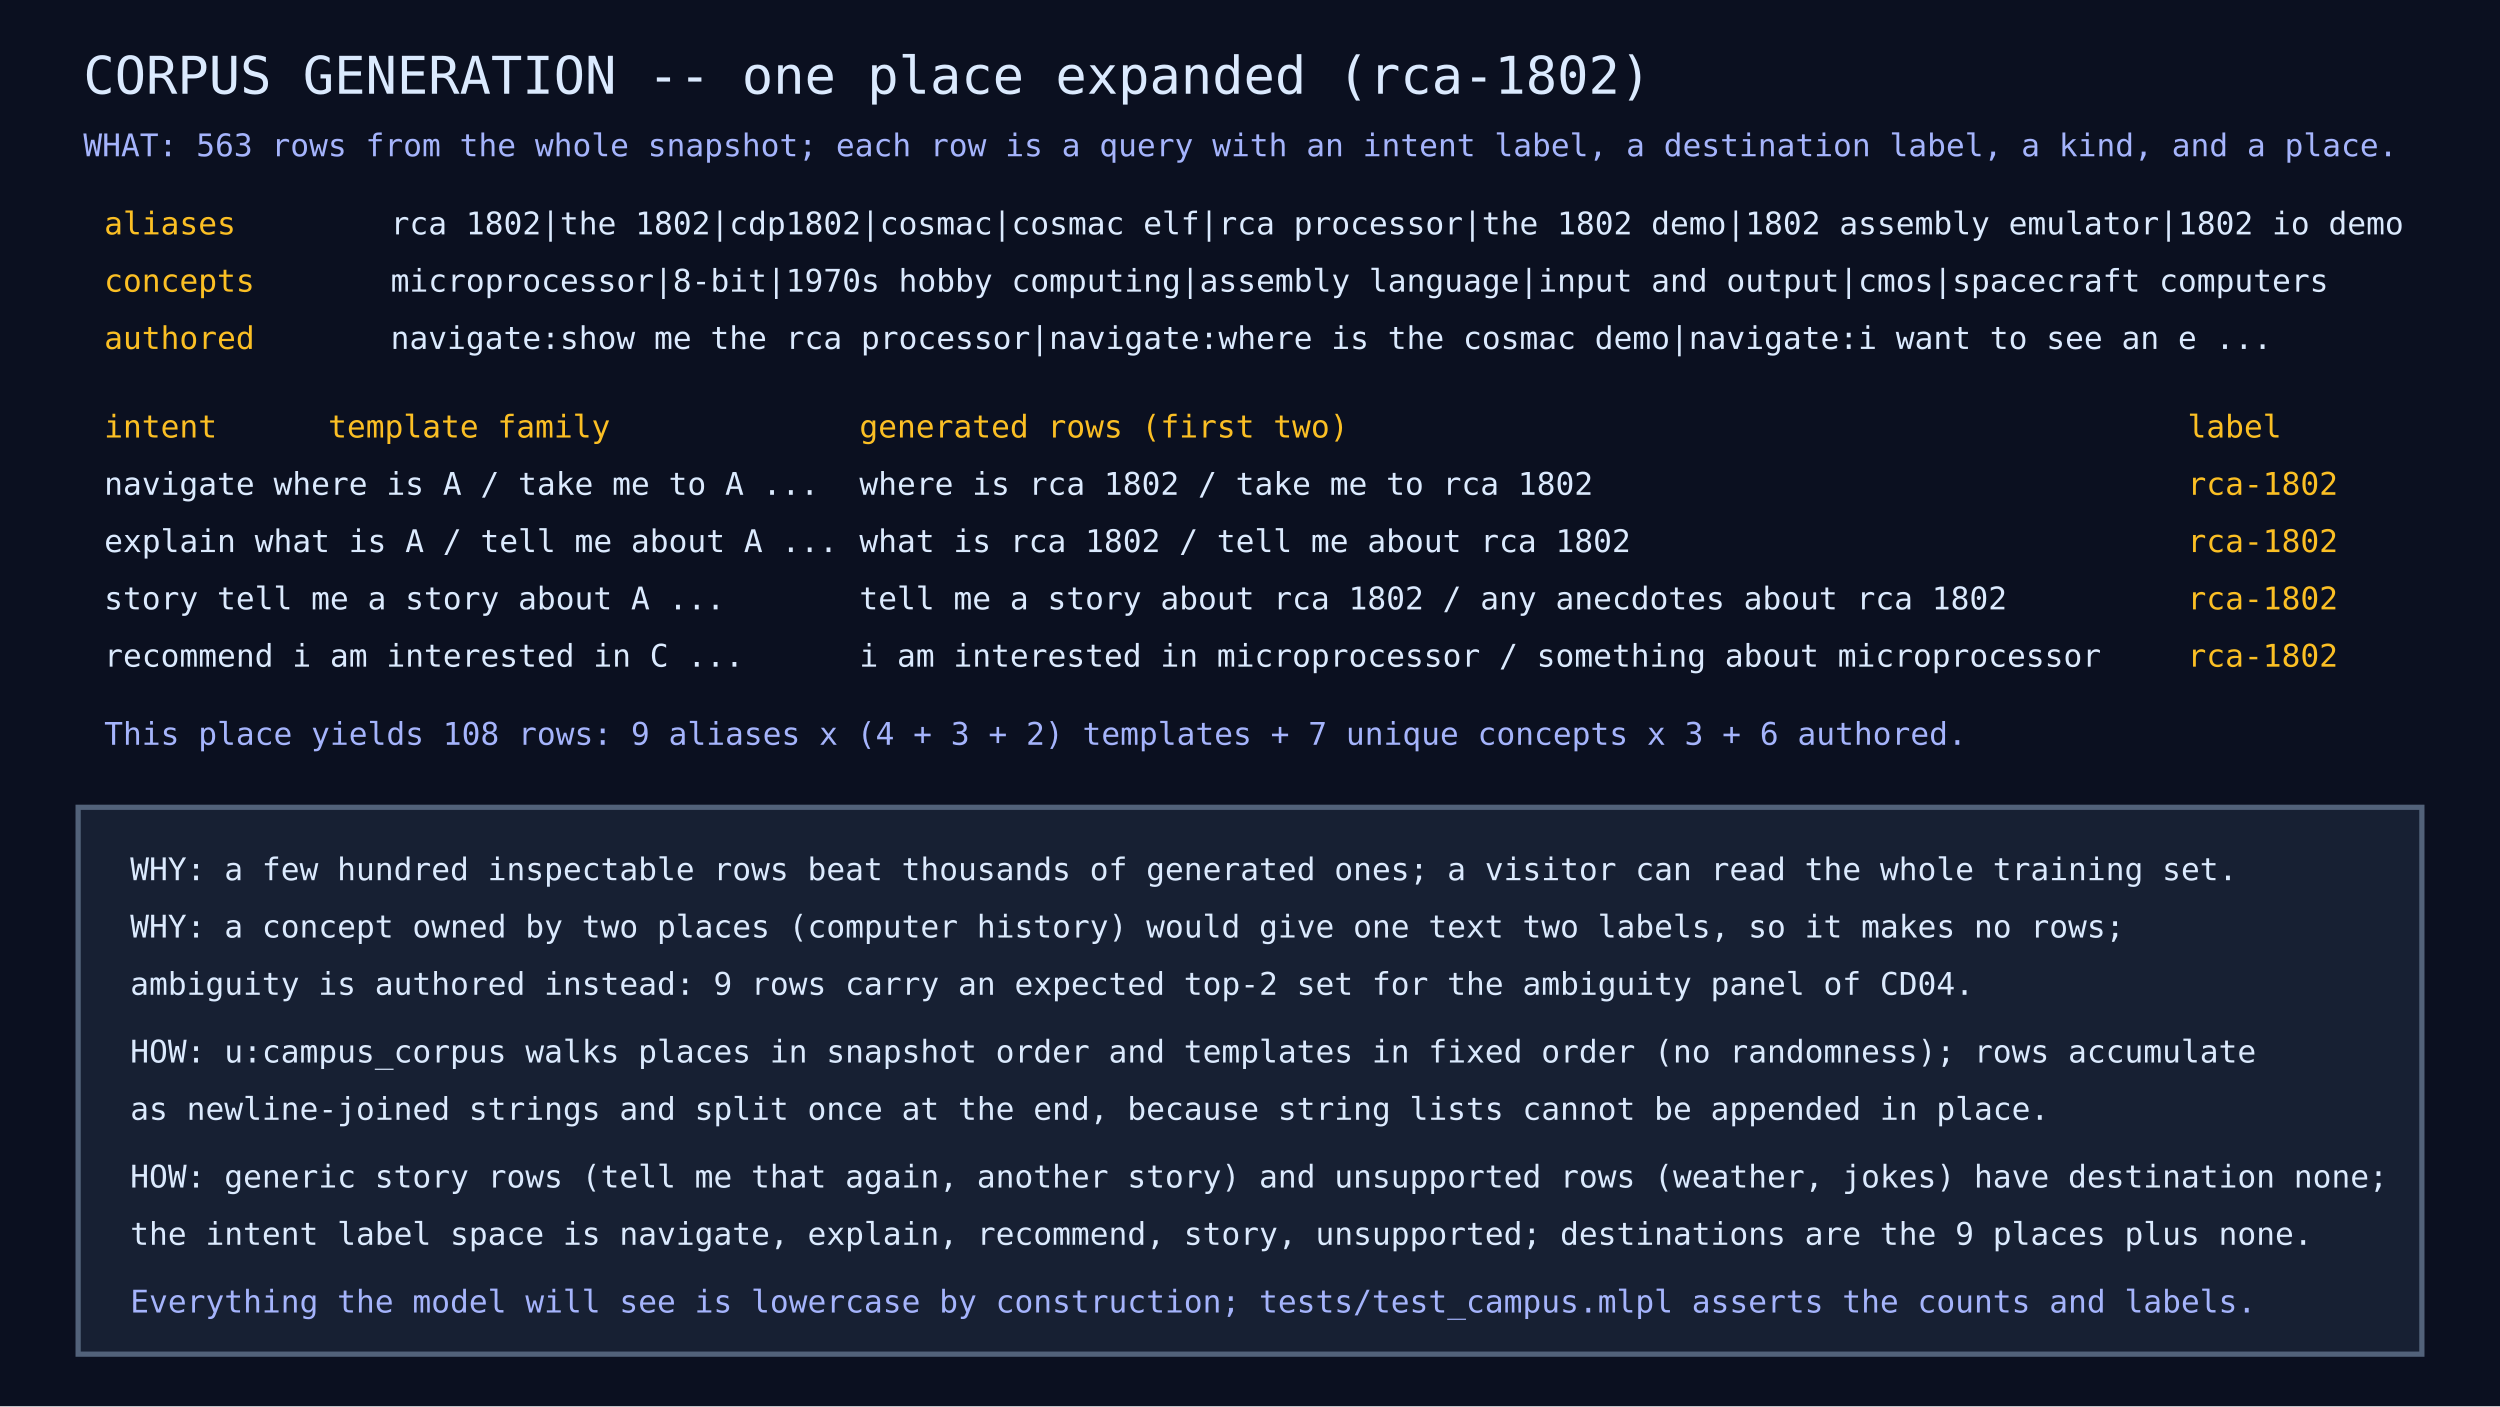
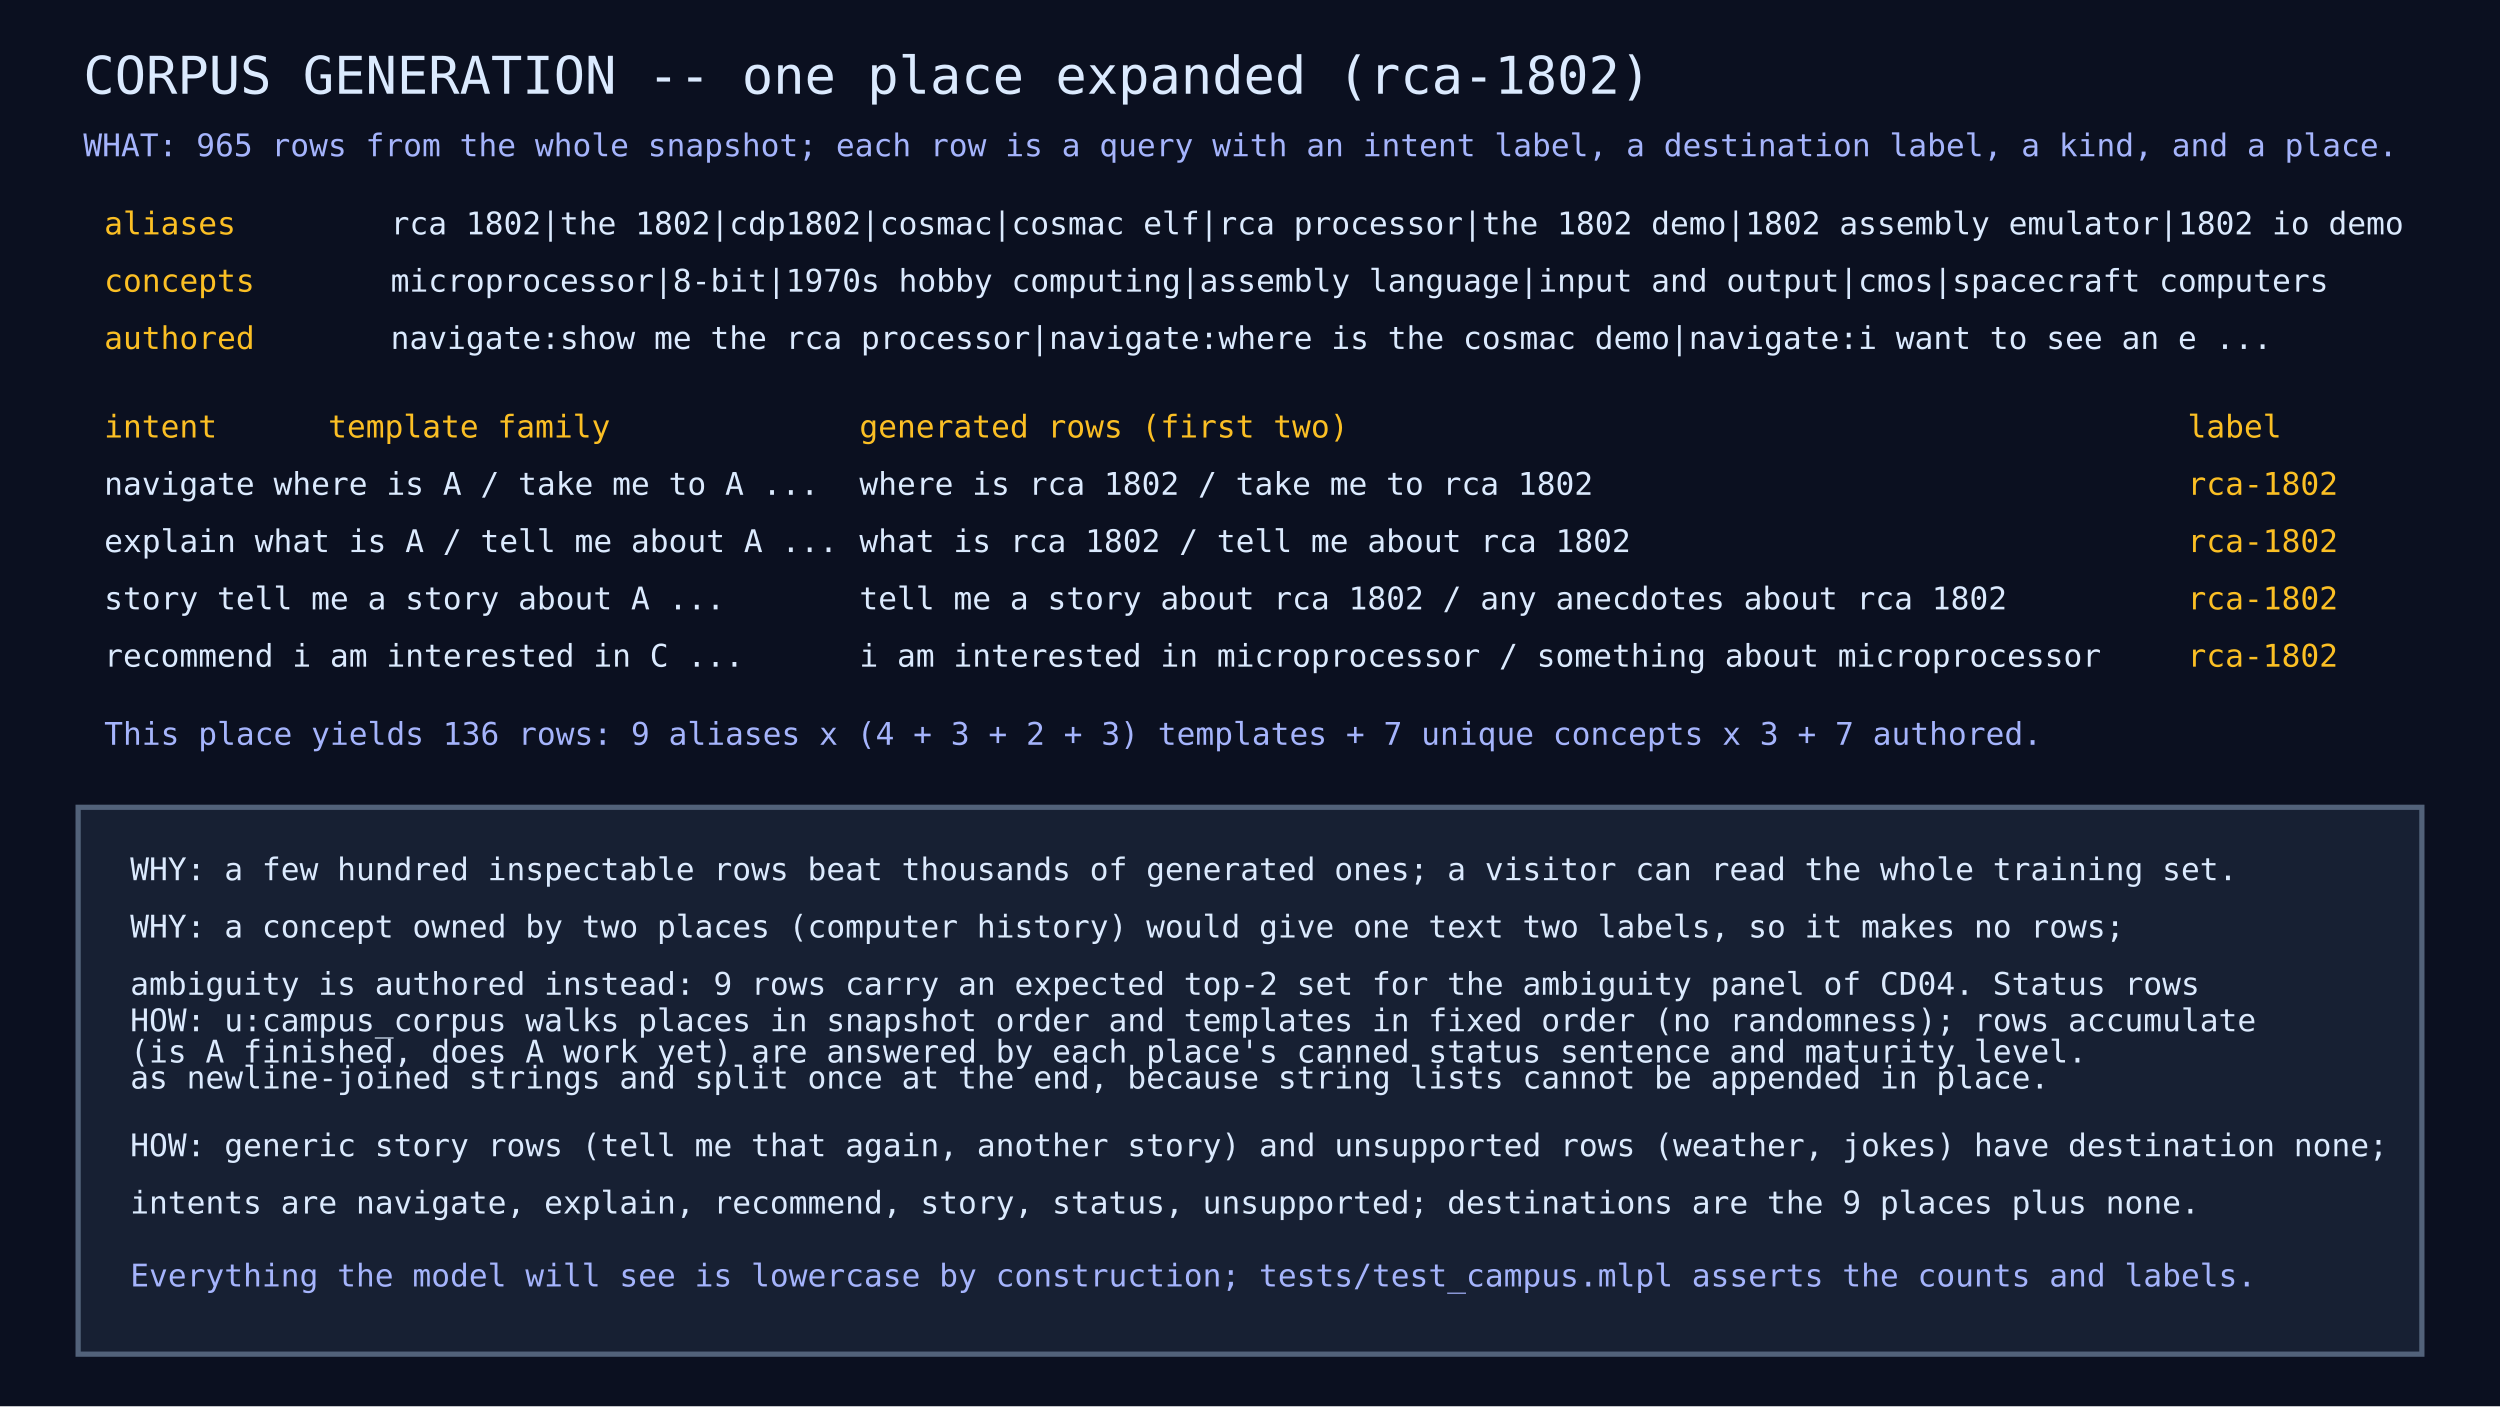
<svg xmlns="http://www.w3.org/2000/svg" viewBox="0 0 960 540" width="960" height="540" role="img">
  <style>text{font-family:ui-monospace,monospace;fill:#dbeafe;font-size:12px}.h{font-size:20px}.k{fill:#fbbf24}.s{font-size:9px}.m{fill:#a5b4fc}.panel{fill:#172033;stroke:#52627a;stroke-width:2}.cell{fill:#0f172a;stroke:#52627a}.pad{fill:#1e293b;stroke:#334155}.on{fill:#db2777}.t0{fill:#2563eb}.t1{fill:#16a34a}.t2{fill:#d97706}.t3{fill:#7c3aed}.tr{fill:#2563eb}.va{fill:#db2777}.l1{fill:none;stroke:#fbbf24;stroke-width:2}.l2{fill:none;stroke:#db2777;stroke-width:2}.l3{fill:none;stroke:#3b82f6;stroke-width:2}.l4{fill:none;stroke:#7c3aed;stroke-width:2}.axis{stroke:#52627a;stroke-width:1}.heat{fill:#2563eb;stroke:#52627a}.box{fill:#172033;stroke:#a5b4fc;stroke-width:1.5}</style>
  <rect width="960" height="540" fill="#0b1020" />
  <text x="32" y="36" class="h">CORPUS GENERATION -- one place expanded (rca-1802)</text>
-   <text x="32" y="60" class="m">WHAT: 563 rows from the whole snapshot; each row is a query with an intent label, a destination label, a kind, and a place.</text>
+   <text x="32" y="60" class="m">WHAT: 965 rows from the whole snapshot; each row is a query with an intent label, a destination label, a kind, and a place.</text>
  <text x="40" y="90" class="k">aliases</text>
  <text x="150" y="90" class="">rca 1802|the 1802|cdp1802|cosmac|cosmac elf|rca processor|the 1802 demo|1802 assembly emulator|1802 io demo</text>
  <text x="40" y="112" class="k">concepts</text>
  <text x="150" y="112" class="">microprocessor|8-bit|1970s hobby computing|assembly language|input and output|cmos|spacecraft computers</text>
  <text x="40" y="134" class="k">authored</text>
  <text x="150" y="134" class="">navigate:show me the rca processor|navigate:where is the cosmac demo|navigate:i want to see an e ...</text>
  <text x="40" y="168" class="k">intent</text>
  <text x="126" y="168" class="k">template family</text>
  <text x="330" y="168" class="k">generated rows (first two)</text>
  <text x="840" y="168" class="k">label</text>
  <text x="40" y="190" class="">navigate    where is A / take me to A ...</text>
  <text x="330" y="190" class="">where is rca 1802  /  take me to rca 1802</text>
  <text x="40" y="212" class="">explain     what is A / tell me about A ...</text>
  <text x="330" y="212" class="">what is rca 1802  /  tell me about rca 1802</text>
  <text x="40" y="234" class="">story       tell me a story about A ...</text>
  <text x="330" y="234" class="">tell me a story about rca 1802  /  any anecdotes about rca 1802</text>
  <text x="40" y="256" class="">recommend   i am interested in C ...</text>
  <text x="330" y="256" class="">i am interested in microprocessor  /  something about microprocessor</text>
  <text x="840" y="190" class="k">rca-1802</text>
  <text x="840" y="212" class="k">rca-1802</text>
  <text x="840" y="234" class="k">rca-1802</text>
  <text x="840" y="256" class="k">rca-1802</text>
-   <text x="40" y="286" class="m">This place yields 108 rows: 9 aliases x (4 + 3 + 2) templates + 7 unique concepts x 3 + 6 authored.</text>
+   <text x="40" y="286" class="m">This place yields 136 rows: 9 aliases x (4 + 3 + 2 + 3) templates + 7 unique concepts x 3 + 7 authored.</text>
  <rect x="30" y="310" width="900" height="210" class="panel" />
  <text x="50" y="338" class="">WHY: a few hundred inspectable rows beat thousands of generated ones; a visitor can read the whole training set.</text>
  <text x="50" y="360" class="">WHY: a concept owned by two places (computer history) would give one text two labels, so it makes no rows;</text>
-   <text x="50" y="382" class="">     ambiguity is authored instead: 9 rows carry an expected top-2 set for the ambiguity panel of CD04.</text>
-   <text x="50" y="408" class="">HOW: u:campus_corpus walks places in snapshot order and templates in fixed order (no randomness); rows accumulate</text>
-   <text x="50" y="430" class="">     as newline-joined strings and split once at the end, because string lists cannot be appended in place.</text>
-   <text x="50" y="456" class="">HOW: generic story rows (tell me that again, another story) and unsupported rows (weather, jokes) have destination none;</text>
-   <text x="50" y="478" class="">     the intent label space is navigate, explain, recommend, story, unsupported; destinations are the 9 places plus none.</text>
-   <text x="50" y="504" class="m">Everything the model will see is lowercase by construction; tests/test_campus.mlpl asserts the counts and labels.</text>
+   <text x="50" y="382" class="">     ambiguity is authored instead: 9 rows carry an expected top-2 set for the ambiguity panel of CD04. Status rows</text>
+   <text x="50" y="408" class="">     (is A finished, does A work yet) are answered by each place's canned status sentence and maturity level.</text>
+   <text x="50" y="396" class="">HOW: u:campus_corpus walks places in snapshot order and templates in fixed order (no randomness); rows accumulate</text>
+   <text x="50" y="418" class="">     as newline-joined strings and split once at the end, because string lists cannot be appended in place.</text>
+   <text x="50" y="444" class="">HOW: generic story rows (tell me that again, another story) and unsupported rows (weather, jokes) have destination none;</text>
+   <text x="50" y="466" class="">     intents are navigate, explain, recommend, story, status, unsupported; destinations are the 9 places plus none.</text>
+   <text x="50" y="494" class="m">Everything the model will see is lowercase by construction; tests/test_campus.mlpl asserts the counts and labels.</text>
</svg>
